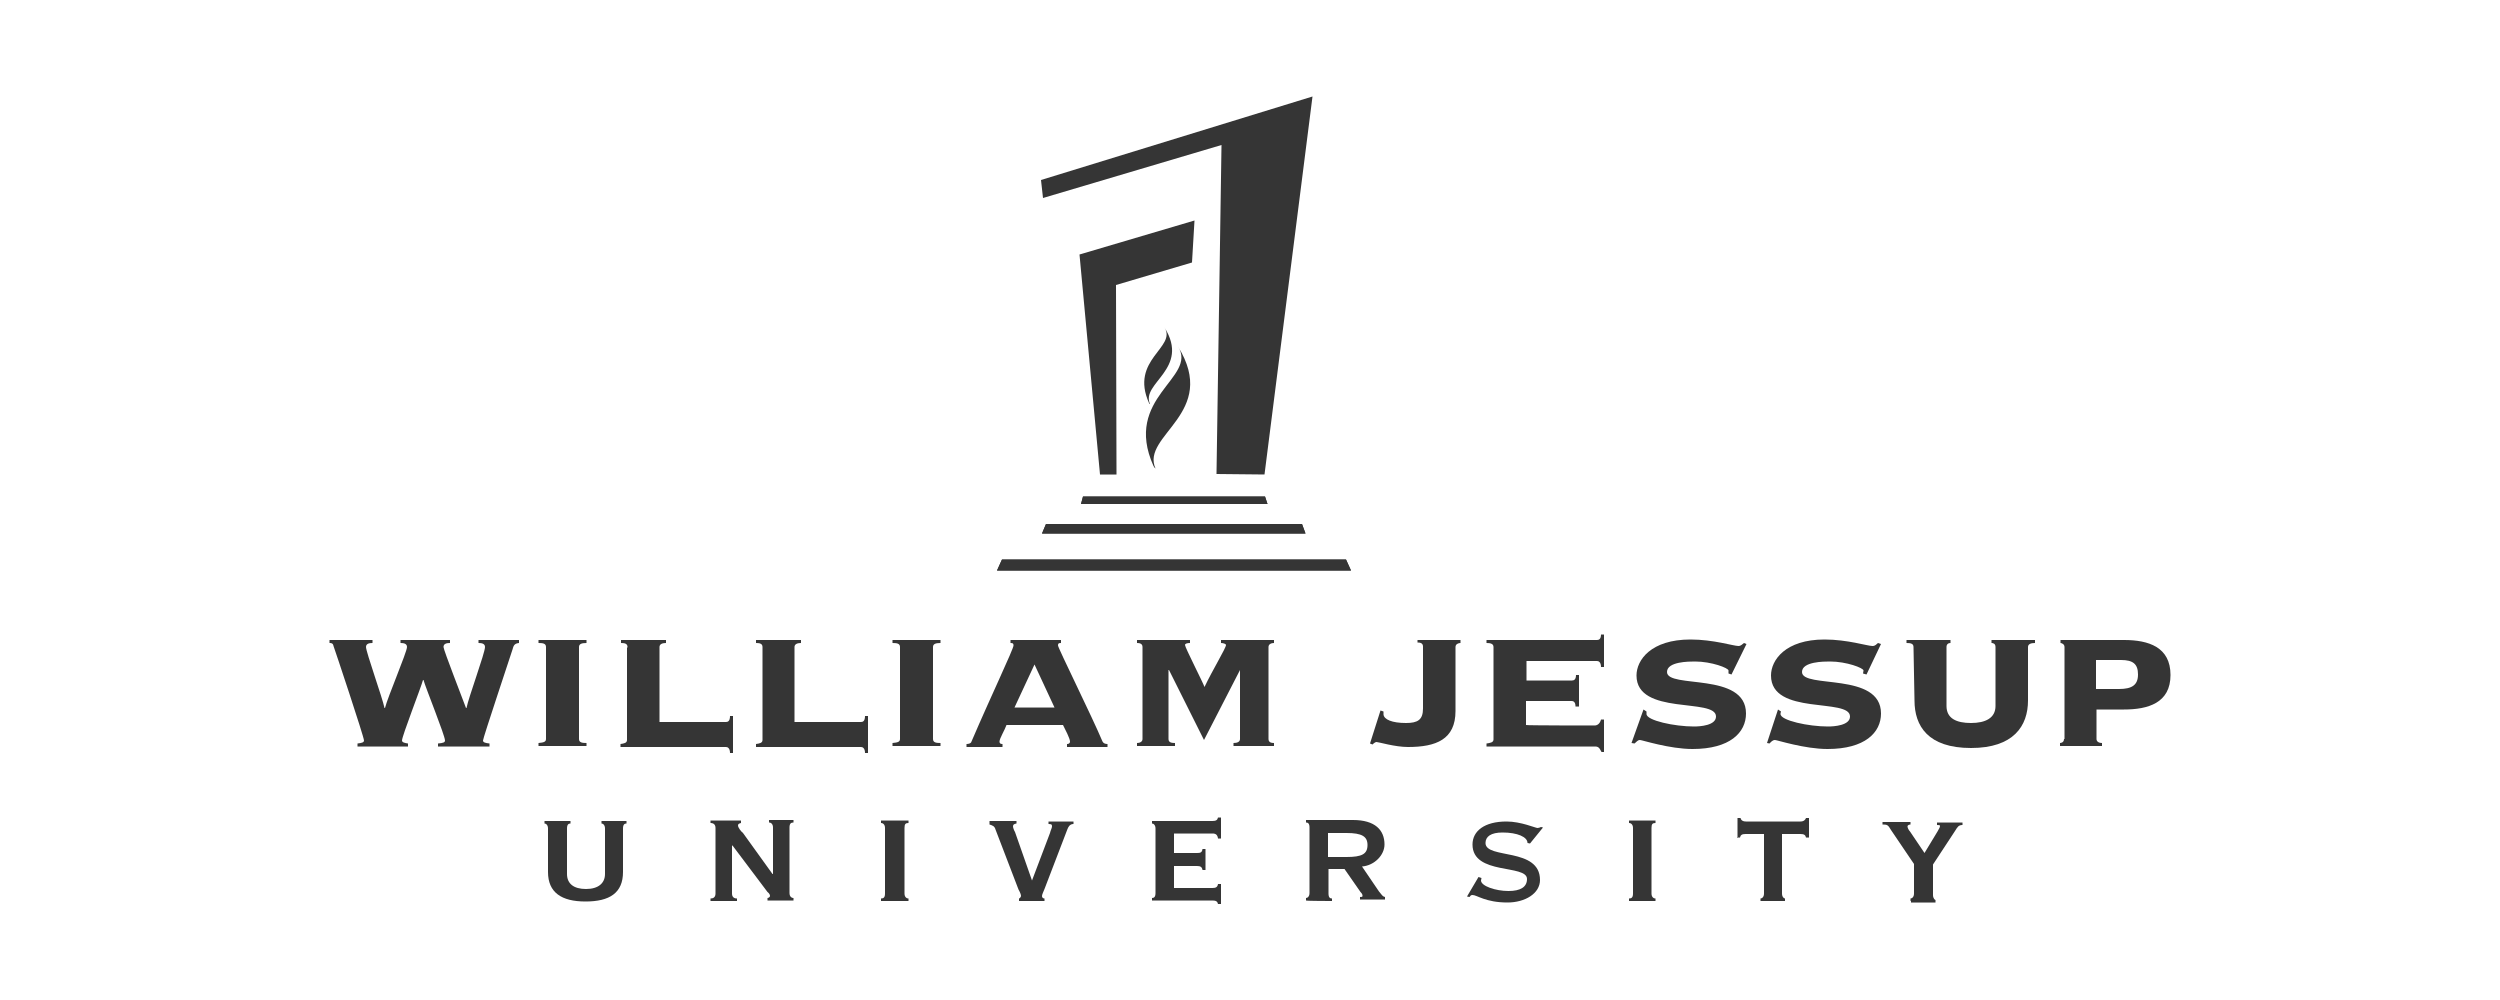
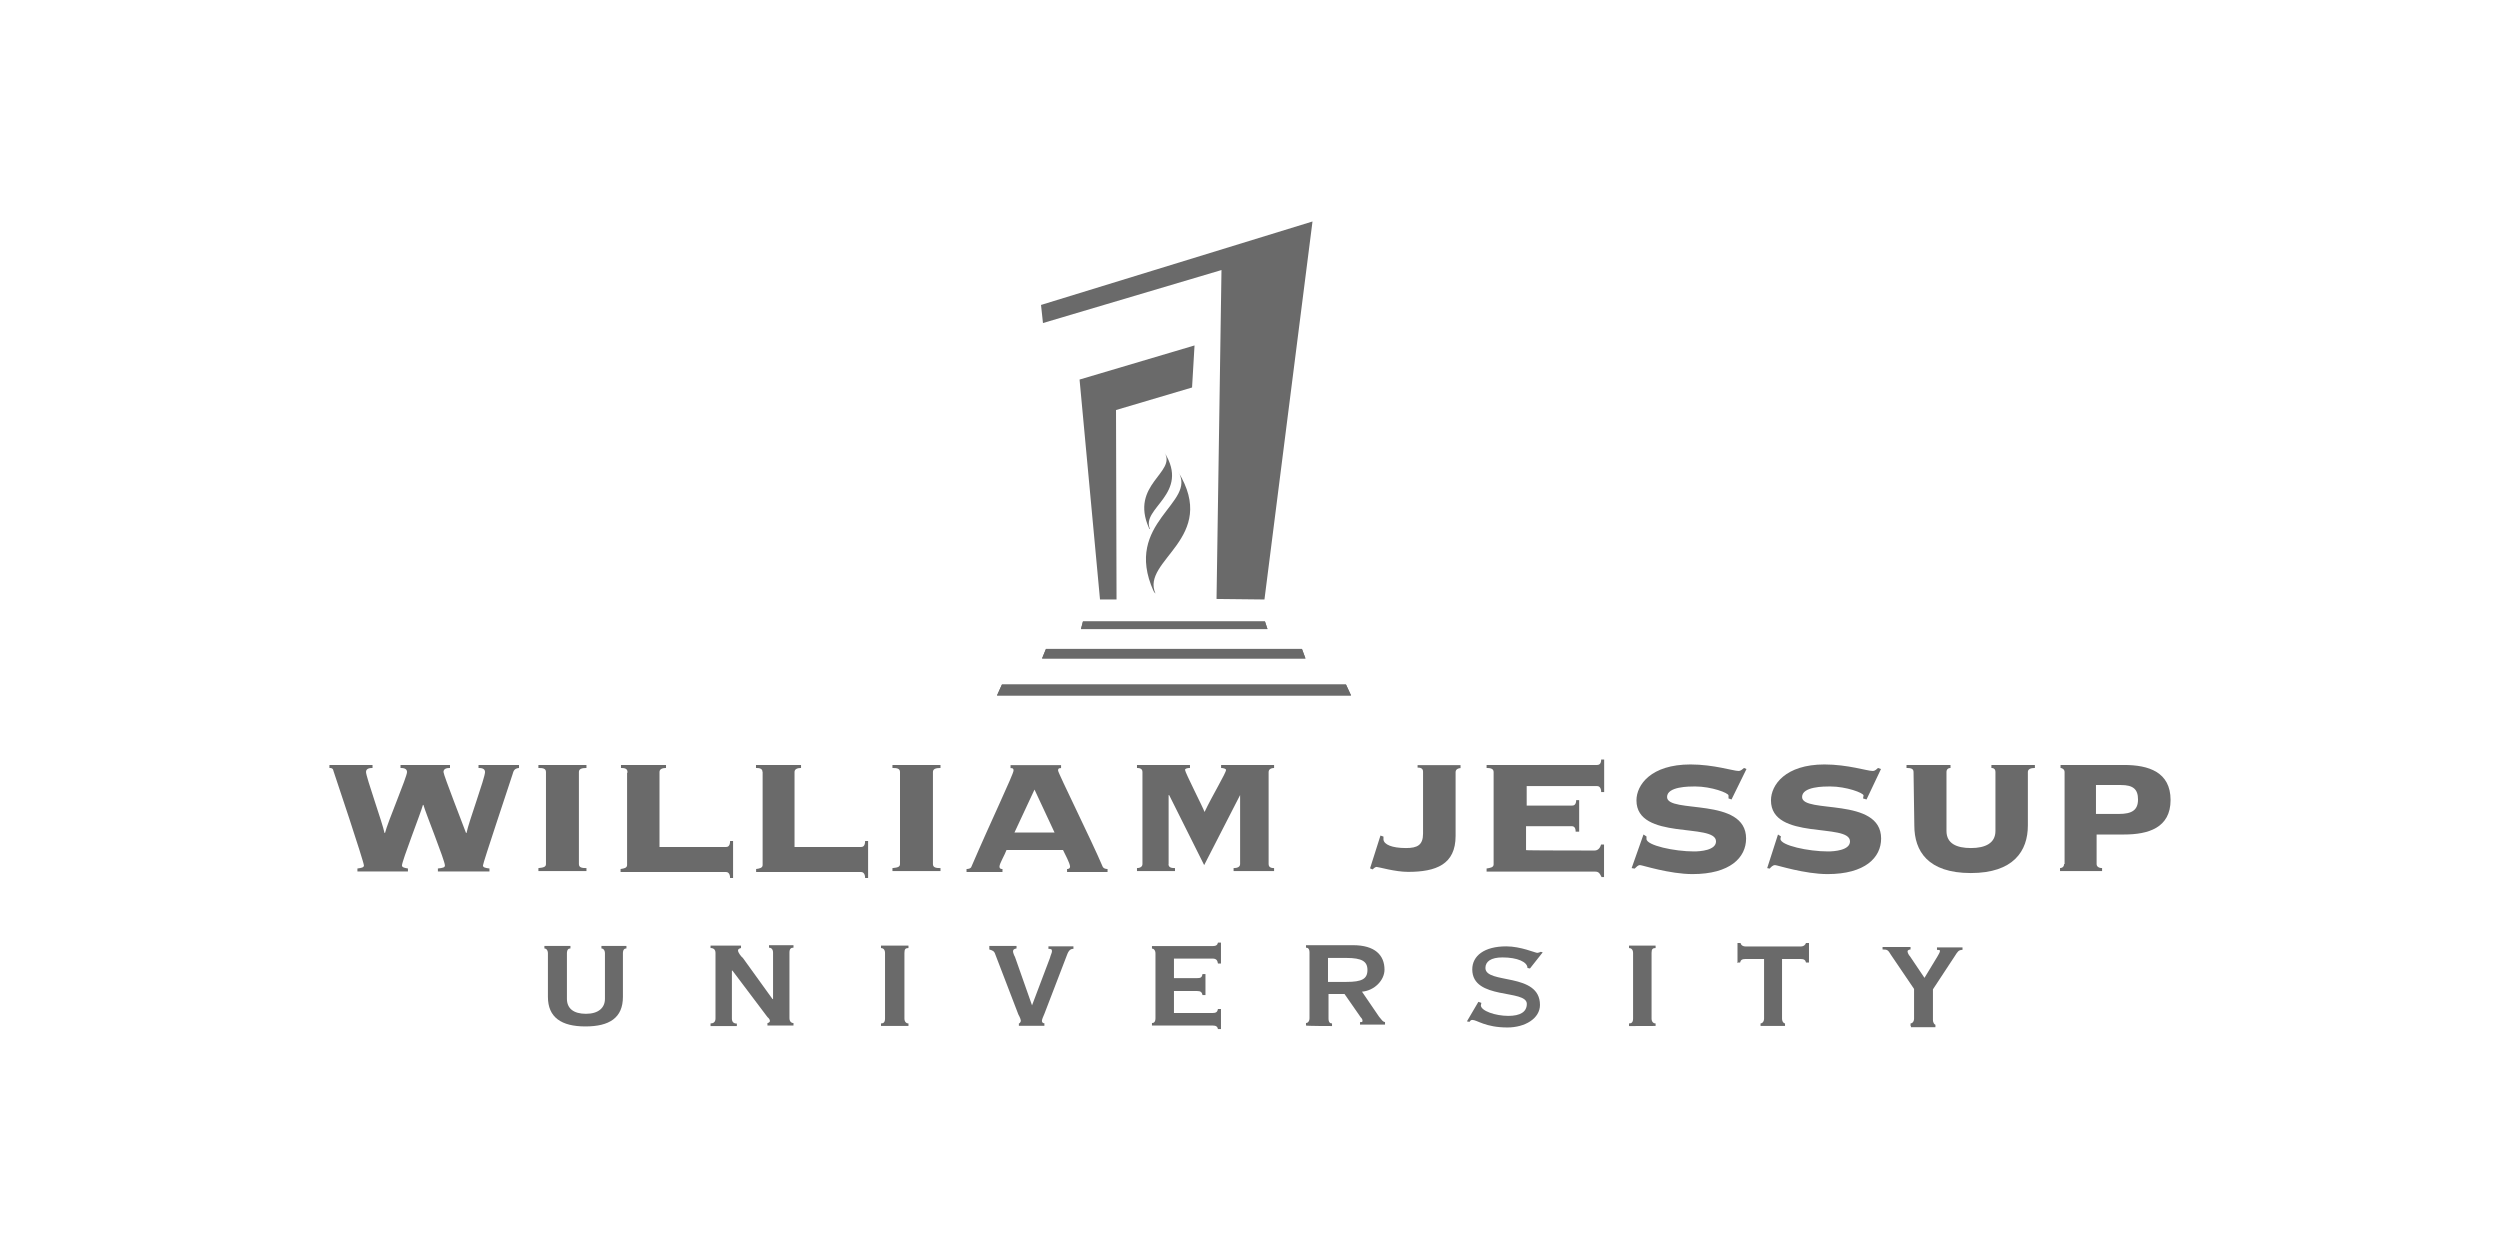
- <svg xmlns="http://www.w3.org/2000/svg" version="1.1" id="Layer_1" x="0px" y="0px" viewBox="0 0 500 200" enable-background="new 0 0 500 200" xml:space="preserve">
+ <svg xmlns="http://www.w3.org/2000/svg" version="1.1" id="Layer_1" x="0px" y="0px" viewBox="0 160 1920 960" enable-background="new 0 160 1920 960" xml:space="preserve">
  <g>
    <g>
-       <path fill="#353535" d="M74.5,128v0.6c-0.6,0-1.3,0.1-1.3,0.8c0,1,3.3,10.2,3.7,12.2H77c0.5-2.1,4.4-11.2,4.4-12.2    c0-0.7-0.7-0.8-1.3-0.8V128H90v0.6c-0.6,0-1.3,0.1-1.3,0.8c0,0.6,4,10.8,4.5,12.2h0.1c0.4-2.1,3.7-11,3.7-12.2    c0-0.7-0.7-0.8-1.3-0.8V128h8.1v0.6c-1,0.1-1.1,0.6-1.3,1.3c-0.6,1.9-5.9,17.7-5.9,18.2c0,0.4,0.5,0.5,1.3,0.6v0.6H87.6v-0.6    c1-0.1,1.4-0.2,1.4-0.6c0-1-3.9-10.6-4.3-12.1h-0.1c-0.4,1.5-4.2,11.2-4.2,12.1c0,0.4,0.6,0.5,1.2,0.6v0.6H71.5v-0.6    c0.8-0.1,1.3-0.2,1.3-0.6c0-0.7-5.8-18.1-6.1-18.9c-0.1-0.6-0.5-0.6-0.8-0.6V128H74.5z" />
-       <path fill="#353535" d="M117.3,128v0.6c-1,0-1.5,0.2-1.5,0.8v18.4c0,0.7,0.6,0.8,1.5,0.8v0.6h-9.6v-0.6c1-0.1,1.5-0.2,1.5-0.8    v-18.4c0-0.7-0.6-0.8-1.5-0.8V128H117.3z" />
-       <path fill="#353535" d="M125.5,129.4c0-0.7-0.6-0.8-1.3-0.8V128h9v0.6c-0.7,0-1.3,0.2-1.3,0.8v15h13.3c0.4,0,0.8-0.2,0.8-1.2h0.6    v7.4H146c0-1-0.5-1.2-0.8-1.2h-21.1v-0.6c0.7-0.1,1.3-0.2,1.3-0.8v-18.5H125.5z" />
-       <path fill="#353535" d="M152.5,129.4c0-0.7-0.6-0.8-1.3-0.8V128h9v0.6c-0.7,0-1.3,0.2-1.3,0.8v15h13.3c0.4,0,0.8-0.2,0.8-1.2h0.6    v7.4H173c0-1-0.5-1.2-0.8-1.2h-21v-0.6c0.7-0.1,1.3-0.2,1.3-0.8V129.4z" />
-       <path fill="#353535" d="M188.1,128v0.6c-1,0-1.5,0.2-1.5,0.8v18.4c0,0.7,0.6,0.8,1.5,0.8v0.6h-9.6v-0.6c1-0.1,1.5-0.2,1.5-0.8    v-18.4c0-0.7-0.6-0.8-1.5-0.8V128H188.1z" />
-       <path fill="#353535" d="M202.9,141.5l4-8.6l4,8.6H202.9z M221.5,149.4v-0.6c-0.4,0-0.8-0.1-1-0.5c-2.1-5-8.9-18.7-8.9-19.2    c0-0.4,0.1-0.5,0.6-0.5V128h-10.1v0.6c0.5,0,0.6,0.1,0.6,0.5c0,0.7-4.5,10.1-8.4,19.2c-0.1,0.4-0.6,0.5-1,0.5v0.6h7.2v-0.6    c-0.2,0-0.6,0-0.6-0.5c0-0.6,1.1-2.4,1.4-3.3h11.3c0.4,0.8,1.4,2.7,1.4,3.3c0,0.5-0.5,0.5-0.6,0.5v0.6    C213.5,149.4,221.5,149.4,221.5,149.4z" />
-       <path fill="#353535" d="M233.7,147.8c0,0.7,0.6,0.8,1.3,0.8v0.6h-7.6v-0.6c0.5,0,1.1-0.2,1.1-0.8v-18.4c0-0.7-0.6-0.8-1.1-0.8V128    H238v0.6c-0.5,0-1,0.1-1,0.4c0,0.5,3.6,7.5,3.9,8.4c1.5-3.2,4.3-7.8,4.3-8.4c0-0.2-0.5-0.4-1-0.4V128h10.6v0.6    c-0.5,0-1.1,0.2-1.1,0.8v18.4c0,0.7,0.6,0.8,1.1,0.8v0.6h-8.1v-0.6c0.7,0,1.3-0.2,1.3-0.8v-13.8H248l-7.2,14l-7-14h-0.1v13.8    H233.7z" />
-       <path fill="#353535" d="M276.1,142.1l0.6,0.2v0.6c0.1,1,1.7,1.7,4.5,1.7c2.3,0,3.4-0.6,3.4-2.9v-12.4c0-0.7-0.6-0.8-1.1-0.8V128    h8.6v0.6c-0.4,0-1,0.2-1,0.8v12.8c0,5.7-3.9,7.2-9.5,7.2c-2.6,0-5.9-1-6.3-1c-0.2,0-0.5,0.2-0.8,0.5l-0.5-0.2L276.1,142.1z" />
-       <path fill="#353535" d="M318.9,145.1c0.6,0,1.1-0.4,1.3-1.2h0.6v6.5h-0.5c-0.4-0.8-0.6-1.1-1.3-1.1h-21.7v-0.6    c0.7-0.1,1.4-0.2,1.4-0.8v-18.5c0-0.7-0.7-0.8-1.4-0.8V128h22.1c0.4,0,0.8-0.2,0.8-1.1h0.6v6.5h-0.6c0-1-0.5-1.2-0.8-1.2h-14.1    v3.9h9.1c0.4,0,0.8-0.2,0.8-1.1h0.6v6.3h-0.7c0-1-0.5-1.1-0.8-1.1h-9.1v4.8C305.1,145.1,318.9,145.1,318.9,145.1z" />
-       <path fill="#353535" d="M328.7,141.9l0.6,0.4c0,0.1,0,0.2,0,0.5c0,1.3,5.6,2.5,9.5,2.5c1.2,0,4.4-0.2,4.4-2    c0-3.8-15.9-0.1-15.9-8.2c0-3.1,2.9-7.2,10.8-7.2c4.6,0,8.6,1.3,9.6,1.3c0.5,0,0.8-0.4,1.1-0.6l0.5,0.2l-3,6.1l-0.6-0.2    c0-0.1,0-0.4,0-0.6c0-0.5-3.4-1.8-6.7-1.8c-1.2,0-5.6,0-5.6,2.1c0,3.4,15.8-0.1,15.8,8.3c0,3.8-3.2,7.1-10.7,7.1    c-4.6,0-10.1-1.8-10.5-1.8c-0.5,0-0.7,0.4-1.1,0.7l-0.6-0.1L328.7,141.9z" />
-       <path fill="#353535" d="M355.6,141.9l0.6,0.4c0,0.1-0.1,0.2-0.1,0.5c0,1.3,5.6,2.5,9.5,2.5c1.2,0,4.4-0.2,4.4-2    c0-3.8-15.8-0.1-15.8-8.2c0-3.1,2.9-7.2,10.7-7.2c4.6,0,8.6,1.3,9.6,1.3c0.6,0,0.8-0.4,1.1-0.6l0.6,0.2l-2.9,6.1l-0.7-0.2    c0-0.1,0.1-0.4,0.1-0.6c0-0.5-3.4-1.8-6.7-1.8c-1.2,0-5.6,0-5.6,2.1c0,3.4,15.8-0.1,15.8,8.3c0,3.8-3.2,7.1-10.7,7.1    c-4.6,0-10.1-1.8-10.5-1.8c-0.5,0-0.8,0.4-1.1,0.7l-0.5-0.1L355.6,141.9z" />
-       <path fill="#353535" d="M382.7,129.4c0-0.7-0.6-0.8-1.4-0.8V128h8.8v0.6c-0.4,0-0.8,0.2-0.8,0.8v11.8c0,2.5,2,3.4,4.9,3.4    c2.9,0,4.9-1,4.9-3.4v-11.8c0-0.7-0.5-0.8-0.8-0.8V128h8.7v0.6c-0.8,0-1.4,0.2-1.4,0.8v10.7c0,5.1-2.9,9.5-11.4,9.5    c-8.6,0-11.3-4.4-11.3-9.5L382.7,129.4L382.7,129.4z" />
-       <path fill="#353535" d="M419.2,132h5c2.4,0,3.4,0.8,3.4,2.9c0,2.1-1.2,2.9-3.8,2.9h-4.6V132z M412.8,147.8c0,0.7-0.6,0.8-0.8,0.8    v0.6h8.4v-0.6c-0.5,0-1.1-0.2-1.1-0.8v-5.9h5.5c4.8,0,9.3-1.3,9.3-6.9s-4.4-7-9.3-7h-12.7v0.6c0.2,0,0.8,0.2,0.8,0.8v18.4H412.8z" />
-       <path fill="#353535" d="M114.1,164.2v0.5c-0.4,0-0.7,0.2-0.7,1v9.1c0,1.9,1.3,3,3.8,3c2.5,0,3.8-1.2,3.8-3v-9.1c0-0.7-0.4-1-0.7-1    v-0.5h5v0.5c-0.4,0-0.7,0.2-0.7,1v8.7c0,4.2-2.7,5.9-7.5,5.9s-7.5-1.8-7.5-5.9v-8.7c0-0.7-0.4-1-0.7-1v-0.5    C108.8,164.2,114.1,164.2,114.1,164.2z" />
-       <path fill="#353535" d="M142.1,180.2v-0.5c0.5,0,1-0.2,1-1v-13.1c0-0.7-0.4-1-1-1v-0.5h6.1v0.5c-0.4,0.1-0.6,0.2-0.6,0.5    c0,0.4,0.6,1.2,1,1.5l5.9,8.2h0.1v-9.3c0-0.7-0.4-1-0.8-1v-0.5h4.9v0.5c-0.5,0-0.8,0.2-0.8,1v13.1c0,0.7,0.4,1,0.8,1v0.5h-5.2    v-0.5c0.2,0,0.5-0.2,0.5-0.4c0-0.2-0.1-0.5-0.5-0.8l-7-9.3h-0.1v9.6c0,0.7,0.4,1,1,1v0.5h-5.1V180.2z" />
-       <path fill="#353535" d="M176.2,180.2v-0.5c0.5,0,0.8-0.2,0.8-1v-13.1c0-0.7-0.4-1-0.8-1v-0.5h5.5v0.5c-0.6,0-0.8,0.2-0.8,1v13.1    c0,0.7,0.4,1,0.8,1v0.5C181.7,180.2,176.2,180.2,176.2,180.2z" />
-       <path fill="#353535" d="M197.8,164.2h5.5v0.5c-0.5,0.1-0.7,0.2-0.7,0.6c0,0.2,0.2,0.8,0.4,1.1l3.4,9.7l0,0l3.6-9.5    c0.1-0.5,0.4-1,0.4-1.3c0-0.4-0.1-0.5-0.7-0.5v-0.5h5v0.5c-0.7,0-1,0.5-1.2,1l-4.6,12c-0.2,0.5-0.5,1.1-0.5,1.4    c0,0.2,0.1,0.5,0.5,0.5v0.5h-5.1v-0.5c0.2,0,0.4-0.4,0.4-0.5c0-0.2-0.1-0.6-0.5-1.3l-4.6-12c-0.2-0.7-0.6-0.8-1.2-1v-0.7H197.8z" />
-       <path fill="#353535" d="M231.1,165.7c0-0.7-0.4-1-0.7-1v-0.5h12.1c0.7,0,1-0.2,1.1-0.7h0.6v4.2h-0.6c-0.1-0.7-0.4-1-1.1-1h-7.7    v3.9h4.6c0.7,0,1-0.1,1.1-0.8h0.6v4.2h-0.6c-0.1-0.6-0.4-0.8-1.1-0.8h-4.6v4.4h7.7c0.7,0,1-0.2,1.1-0.8h0.6v4h-0.6    c-0.1-0.5-0.4-0.7-1.1-0.7h-12.1v-0.5c0.4,0,0.7-0.2,0.7-1V165.7z" />
-       <path fill="#353535" d="M265.6,166.6h3.7c3.1,0,4.2,0.7,4.2,2.4c0,1.8-1.1,2.4-4.2,2.4h-3.7V166.6z M266.4,180.2v-0.5    c-0.4,0-0.7-0.2-0.7-1v-4.9h3.2l3.2,4.6c0.4,0.4,0.4,0.6,0.4,0.8s-0.2,0.2-0.5,0.2v0.5h5v-0.5c-0.5-0.1-0.6-0.4-1.2-1.1l-3.4-5    c2.5-0.2,4.5-2.3,4.5-4.4c0-2.9-1.9-4.9-6.3-4.9h-9.4v0.5c0.4,0,0.7,0.2,0.7,1v13.1c0,0.7-0.4,1-0.7,1v0.5    C261.2,180.2,266.4,180.2,266.4,180.2z" />
-       <path fill="#353535" d="M306,168.7l-0.5-0.1c0-1.2-2-2.1-5-2.1c-2.3,0-3.4,0.8-3.4,2.1c0,3.3,10.9,0.8,10.9,7.4    c0,2.7-3,4.5-6.5,4.5c-4.4,0-6.1-1.5-7-1.5c-0.4,0-0.4,0.2-0.6,0.4l-0.5-0.1l2.3-3.9l0.6,0.2c0,0.1-0.1,0.4-0.1,0.5    c0,1.1,2.9,2.1,5.5,2.1c2.4,0,3.7-0.8,3.7-2.4c0-3-10.9-0.7-10.9-6.9c0-2.7,2.4-4.6,6.8-4.6c2.9,0,5.8,1.3,6.2,1.3    c0.2,0,0.5-0.1,0.7-0.2l0.4,0.1L306,168.7z" />
-       <path fill="#353535" d="M325.8,180.2v-0.5c0.5,0,0.8-0.2,0.8-1v-13.1c0-0.7-0.4-1-0.8-1v-0.5h5.3v0.5c-0.6,0-0.8,0.2-0.8,1v13.1    c0,0.7,0.4,1,0.8,1v0.5C331.2,180.2,325.8,180.2,325.8,180.2z" />
-       <path fill="#353535" d="M347.5,167.4v-3.8h0.6c0.1,0.4,0.4,0.7,1.1,0.7h10.9c0.7,0,1-0.4,1.1-0.7h0.6v3.9h-0.6    c-0.1-0.5-0.4-0.7-1.1-0.7h-3.7v11.9c0,0.7,0.4,1,0.6,1v0.5h-4.9v-0.5c0.2,0,0.7-0.2,0.7-1v-11.9h-3.7c-0.7,0-1,0.2-1.1,0.7h-0.6    V167.4z" />
-       <path fill="#353535" d="M382.1,180.2v-0.5c0.2,0,0.7-0.2,0.7-1v-5.9l-4.6-6.8c-0.6-1-0.7-1.1-1.7-1.1v-0.5h5.6v0.5    c-0.2,0-0.6,0.1-0.6,0.4c0,0.2,0.2,0.7,0.5,1l2.9,4.3l2.6-4.3c0.2-0.4,0.5-0.8,0.5-1.1c0-0.2-0.2-0.2-0.6-0.2v-0.5h5.1v0.5    c-0.8,0-1,0.4-1.5,1.2l-4.4,6.7v6.1c0,0.7,0.4,1,0.5,1v0.5h-4.9V180.2z" />
+       <path fill="#6A6A6A" d="M286.1,747.5v2.3c-2.3,0-5,0.4-5,3.1c0,3.8,12.7,39.2,14.2,46.8h0.4c1.9-8.1,16.9-43,16.9-46.8    c0-2.7-2.7-3.1-5-3.1v-2.3h38v2.3c-2.3,0-5,0.4-5,3.1c0,2.3,15.4,41.5,17.3,46.8h0.4c1.5-8.1,14.2-42.2,14.2-46.8    c0-2.7-2.7-3.1-5-3.1v-2.3h31.1v2.3c-3.8,0.4-4.2,2.3-5,5c-2.3,7.3-22.7,68-22.7,69.9c0,1.5,1.9,1.9,5,2.3v2.3h-39.6V827    c3.8-0.4,5.4-0.8,5.4-2.3c0-3.8-15-40.7-16.5-46.5h-0.4c-1.5,5.8-16.1,43-16.1,46.5c0,1.5,2.3,1.9,4.6,2.3v2.3h-38.8V827    c3.1-0.4,5-0.8,5-2.3c0-2.7-22.3-69.5-23.4-72.6c-0.4-2.3-1.9-2.3-3.1-2.3v-2.3H286.1z" />
+       <path fill="#6A6A6A" d="M450.4,747.5v2.3c-3.8,0-5.8,0.8-5.8,3.1v70.7c0,2.7,2.3,3.1,5.8,3.1v2.3h-36.9v-2.3    c3.8-0.4,5.8-0.8,5.8-3.1v-70.7c0-2.7-2.3-3.1-5.8-3.1v-2.3H450.4z" />
+       <path fill="#6A6A6A" d="M481.9,752.9c0-2.7-2.3-3.1-5-3.1v-2.3h34.6v2.3c-2.7,0-5,0.8-5,3.1v57.6h51.1c1.5,0,3.1-0.8,3.1-4.6h2.3    v28.4h-2.3c0-3.8-1.9-4.6-3.1-4.6h-81v-2.3c2.7-0.4,5-0.8,5-3.1v-71h0.4V752.9z" />
+       <path fill="#6A6A6A" d="M585.6,752.9c0-2.7-2.3-3.1-5-3.1v-2.3h34.6v2.3c-2.7,0-5,0.8-5,3.1v57.6h51.1c1.5,0,3.1-0.8,3.1-4.6h2.3    v28.4h-2.3c0-3.8-1.9-4.6-3.1-4.6h-80.6v-2.3c2.7-0.4,5-0.8,5-3.1V752.9z" />
+       <path fill="#6A6A6A" d="M722.3,747.5v2.3c-3.8,0-5.8,0.8-5.8,3.1v70.7c0,2.7,2.3,3.1,5.8,3.1v2.3h-36.9v-2.3    c3.8-0.4,5.8-0.8,5.8-3.1v-70.7c0-2.7-2.3-3.1-5.8-3.1v-2.3H722.3z" />
+       <path fill="#6A6A6A" d="M779.1,799.4l15.4-33l15.4,33H779.1z M850.6,829.7v-2.3c-1.5,0-3.1-0.4-3.8-1.9    c-8.1-19.2-34.2-71.8-34.2-73.7c0-1.5,0.4-1.9,2.3-1.9v-2.3h-38.8v2.3c1.9,0,2.3,0.4,2.3,1.9c0,2.7-17.3,38.8-32.3,73.7    c-0.4,1.5-2.3,1.9-3.8,1.9v2.3h27.6v-2.3c-0.8,0-2.3,0-2.3-1.9c0-2.3,4.2-9.2,5.4-12.7h43.4c1.5,3.1,5.4,10.4,5.4,12.7    c0,1.9-1.9,1.9-2.3,1.9v2.3C819.8,829.7,850.6,829.7,850.6,829.7z" />
+       <path fill="#6A6A6A" d="M897.4,823.6c0,2.7,2.3,3.1,5,3.1v2.3h-29.2v-2.3c1.9,0,4.2-0.8,4.2-3.1v-70.7c0-2.7-2.3-3.1-4.2-3.1v-2.3    h40.7v2.3c-1.9,0-3.8,0.4-3.8,1.5c0,1.9,13.8,28.8,15,32.3c5.8-12.3,16.5-30,16.5-32.3c0-0.8-1.9-1.5-3.8-1.5v-2.3h40.7v2.3    c-1.9,0-4.2,0.8-4.2,3.1v70.7c0,2.7,2.3,3.1,4.2,3.1v2.3h-31.1v-2.3c2.7,0,5-0.8,5-3.1v-53l0,0l-27.6,53.8l-26.9-53.8h-0.4V823.6    L897.4,823.6z" />
+       <path fill="#6A6A6A" d="M1060.2,801.7l2.3,0.8v2.3c0.4,3.8,6.5,6.5,17.3,6.5c8.8,0,13.1-2.3,13.1-11.1v-47.6    c0-2.7-2.3-3.1-4.2-3.1v-1.9h33v2.3c-1.5,0-3.8,0.8-3.8,3.1V802c0,21.9-15,27.6-36.5,27.6c-10,0-22.7-3.8-24.2-3.8    c-0.8,0-1.9,0.8-3.1,1.9l-1.9-0.8L1060.2,801.7z" />
+       <path fill="#6A6A6A" d="M1224.6,813.2c2.3,0,4.2-1.5,5-4.6h2.3v25h-1.9c-1.5-3.1-2.3-4.2-5-4.2h-83.3V827c2.7-0.4,5.4-0.8,5.4-3.1    v-71c0-2.7-2.7-3.1-5.4-3.1v-2.3h84.9c1.5,0,3.1-0.8,3.1-4.2h2.3v25h-2.3c0-3.8-1.9-4.6-3.1-4.6h-54.1v15h34.9    c1.5,0,3.1-0.8,3.1-4.2h2.3v24.2h-2.7c0-3.8-1.9-4.2-3.1-4.2H1172v18.4C1171.6,813.2,1224.6,813.2,1224.6,813.2z" />
+       <path fill="#6A6A6A" d="M1262.2,800.9l2.3,1.5c0,0.4,0,0.8,0,1.9c0,5,21.5,9.6,36.5,9.6c4.6,0,16.9-0.8,16.9-7.7    c0-14.6-61.1-0.4-61.1-31.5c0-11.9,11.1-27.6,41.5-27.6c17.7,0,33,5,36.9,5c1.9,0,3.1-1.5,4.2-2.3l1.9,0.8l-11.5,23.4l-2.3-0.8    c0-0.4,0-1.5,0-2.3c0-1.9-13.1-6.9-25.7-6.9c-4.6,0-21.5,0-21.5,8.1c0,13.1,60.7-0.4,60.7,31.9c0,14.6-12.3,27.3-41.1,27.3    c-17.7,0-38.8-6.9-40.3-6.9c-1.9,0-2.7,1.5-4.2,2.7l-2.3-0.4L1262.2,800.9z" />
+       <path fill="#6A6A6A" d="M1365.5,800.9l2.3,1.5c0,0.4-0.4,0.8-0.4,1.9c0,5,21.5,9.6,36.5,9.6c4.6,0,16.9-0.8,16.9-7.7    c0-14.6-60.7-0.4-60.7-31.5c0-11.9,11.1-27.6,41.1-27.6c17.7,0,33,5,36.9,5c2.3,0,3.1-1.5,4.2-2.3l2.3,0.8l-11.1,23.4l-2.7-0.8    c0-0.4,0.4-1.5,0.4-2.3c0-1.9-13.1-6.9-25.7-6.9c-4.6,0-21.5,0-21.5,8.1c0,13.1,60.7-0.4,60.7,31.9c0,14.6-12.3,27.3-41.1,27.3    c-17.7,0-38.8-6.9-40.3-6.9c-1.9,0-3.1,1.5-4.2,2.7l-1.9-0.4L1365.5,800.9z" />
+       <path fill="#6A6A6A" d="M1469.6,752.9c0-2.7-2.3-3.1-5.4-3.1v-2.3h33.8v2.3c-1.5,0-3.1,0.8-3.1,3.1v45.3c0,9.6,7.7,13.1,18.8,13.1    s18.8-3.8,18.8-13.1v-45.3c0-2.7-1.9-3.1-3.1-3.1v-2.3h33.4v2.3c-3.1,0-5.4,0.8-5.4,3.1V794c0,19.6-11.1,36.5-43.8,36.5    c-33,0-43.4-16.9-43.4-36.5L1469.6,752.9L1469.6,752.9z" />
+       <path fill="#6A6A6A" d="M1609.7,762.9h19.2c9.2,0,13.1,3.1,13.1,11.1c0,8.1-4.6,11.1-14.6,11.1h-17.7V762.9z M1585.2,823.6    c0,2.7-2.3,3.1-3.1,3.1v2.3h32.3v-2.3c-1.9,0-4.2-0.8-4.2-3.1v-22.7h21.1c18.4,0,35.7-5,35.7-26.5s-16.9-26.9-35.7-26.9h-48.8v2.3    c0.8,0,3.1,0.8,3.1,3.1v70.7L1585.2,823.6L1585.2,823.6z" />
+       <path fill="#6A6A6A" d="M438.1,886.5v1.9c-1.5,0-2.7,0.8-2.7,3.8v34.9c0,7.3,5,11.5,14.6,11.5s14.6-4.6,14.6-11.5v-34.9    c0-2.7-1.5-3.8-2.7-3.8v-1.9h19.2v1.9c-1.5,0-2.7,0.8-2.7,3.8v33.4c0,16.1-10.4,22.7-28.8,22.7s-28.8-6.9-28.8-22.7v-33.4    c0-2.7-1.5-3.8-2.7-3.8v-1.9C417.8,886.5,438.1,886.5,438.1,886.5z" />
+       <path fill="#6A6A6A" d="M545.7,948V946c1.9,0,3.8-0.8,3.8-3.8v-50.3c0-2.7-1.5-3.8-3.8-3.8v-1.9h23.4v1.9    c-1.5,0.4-2.3,0.8-2.3,1.9c0,1.5,2.3,4.6,3.8,5.8l22.7,31.5h0.4v-35.7c0-2.7-1.5-3.8-3.1-3.8v-1.9h18.8v1.9    c-1.9,0-3.1,0.8-3.1,3.8v50.3c0,2.7,1.5,3.8,3.1,3.8v1.9h-20v-1.9c0.8,0,1.9-0.8,1.9-1.5c0-0.8-0.4-1.9-1.9-3.1l-26.9-35.7h-0.4    v36.9c0,2.7,1.5,3.8,3.8,3.8v1.9h-19.6l0,0H545.7z" />
+       <path fill="#6A6A6A" d="M676.6,948V946c1.9,0,3.1-0.8,3.1-3.8v-50.3c0-2.7-1.5-3.8-3.1-3.8v-1.9h21.1v1.9c-2.3,0-3.1,0.8-3.1,3.8    v50.3c0,2.7,1.5,3.8,3.1,3.8v1.9H676.6z" />
+       <path fill="#6A6A6A" d="M759.6,886.5h21.1v1.9c-1.9,0.4-2.7,0.8-2.7,2.3c0,0.8,0.8,3.1,1.5,4.2l13.1,37.2l0,0l13.8-36.5    c0.4-1.9,1.5-3.8,1.5-5c0-1.5-0.4-1.9-2.7-1.9v-1.9h19.2v1.9c-2.7,0-3.8,1.9-4.6,3.8l-17.7,46.1c-0.8,1.9-1.9,4.2-1.9,5.4    c0,0.8,0.4,1.9,1.9,1.9v1.9h-19.6V946c0.8,0,1.5-1.5,1.5-1.9c0-0.8-0.4-2.3-1.9-5l-17.7-46.1c-0.8-2.7-2.3-3.1-4.6-3.8v-2.7H759.6    z" />
+       <path fill="#6A6A6A" d="M887.4,892.3c0-2.7-1.5-3.8-2.7-3.8v-1.9h46.5c2.7,0,3.8-0.8,4.2-2.7h2.3V900h-2.3    c-0.4-2.7-1.5-3.8-4.2-3.8h-29.6v15h17.7c2.7,0,3.8-0.4,4.2-3.1h2.3v16.1h-2.3c-0.4-2.3-1.5-3.1-4.2-3.1h-17.7V938h29.6    c2.7,0,3.8-0.8,4.2-3.1h2.3v15.4h-2.3c-0.4-1.9-1.5-2.7-4.2-2.7h-46.5v-1.9c1.5,0,2.7-0.8,2.7-3.8V892.3z" />
+       <path fill="#6A6A6A" d="M1019.9,895.7h14.2c11.9,0,16.1,2.7,16.1,9.2c0,6.9-4.2,9.2-16.1,9.2h-14.2V895.7z M1023,948V946    c-1.5,0-2.7-0.8-2.7-3.8v-18.8h12.3l12.3,17.7c1.5,1.5,1.5,2.3,1.5,3.1c0,0.8-0.8,0.8-1.9,0.8v1.9h19.2v-1.9    c-1.9-0.4-2.3-1.5-4.6-4.2l-13.1-19.2c9.6-0.8,17.3-8.8,17.3-16.9c0-11.1-7.3-18.8-24.2-18.8H1003v1.9c1.5,0,2.7,0.8,2.7,3.8v50.3    c0,2.7-1.5,3.8-2.7,3.8v1.9C1003,948,1023,948,1023,948z" />
+       <path fill="#6A6A6A" d="M1175,903.8l-1.9-0.4c0-4.6-7.7-8.1-19.2-8.1c-8.8,0-13.1,3.1-13.1,8.1c0,12.7,41.9,3.1,41.9,28.4    c0,10.4-11.5,17.3-25,17.3c-16.9,0-23.4-5.8-26.9-5.8c-1.5,0-1.5,0.8-2.3,1.5l-1.9-0.4l8.8-15l2.3,0.8c0,0.4-0.4,1.5-0.4,1.9    c0,4.2,11.1,8.1,21.1,8.1c9.2,0,14.2-3.1,14.2-9.2c0-11.5-41.9-2.7-41.9-26.5c0-10.4,9.2-17.7,26.1-17.7c11.1,0,22.3,5,23.8,5    c0.8,0,1.9-0.4,2.7-0.8l1.5,0.4L1175,903.8z" />
+       <path fill="#6A6A6A" d="M1251.1,948V946c1.9,0,3.1-0.8,3.1-3.8v-50.3c0-2.7-1.5-3.8-3.1-3.8v-1.9h20.4v1.9c-2.3,0-3.1,0.8-3.1,3.8    v50.3c0,2.7,1.5,3.8,3.1,3.8v1.9C1271.8,948,1251.1,948,1251.1,948z" />
+       <path fill="#6A6A6A" d="M1334.4,898.8v-14.6h2.3c0.4,1.5,1.5,2.7,4.2,2.7h41.9c2.7,0,3.8-1.5,4.2-2.7h2.3v15h-2.3    c-0.4-1.9-1.5-2.7-4.2-2.7h-14.2v45.7c0,2.7,1.5,3.8,2.3,3.8v1.9h-18.8V946c0.8,0,2.7-0.8,2.7-3.8v-45.7h-14.2    c-2.7,0-3.8,0.8-4.2,2.7h-2.3v-0.4H1334.4z" />
+       <path fill="#6A6A6A" d="M1467.3,948V946c0.8,0,2.7-0.8,2.7-3.8v-22.7l-17.7-26.1c-2.3-3.8-2.7-4.2-6.5-4.2v-1.9h21.5v1.9    c-0.8,0-2.3,0.4-2.3,1.5c0,0.8,0.8,2.7,1.9,3.8l11.1,16.5l10-16.5c0.8-1.5,1.9-3.1,1.9-4.2c0-0.8-0.8-0.8-2.3-0.8v-1.9h19.6v1.9    c-3.1,0-3.8,1.5-5.8,4.6l-16.9,25.7v23.4c0,2.7,1.5,3.8,1.9,3.8v1.9h-18.8V948H1467.3z" />
    </g>
-     <polygon fill="#353535" points="243.3,94.8 252.9,94.9 262.5,19.3 208.2,36 208.6,39.6 244.3,29  " />
-     <polygon fill="#353535" points="223.3,94.9 223.2,57 238.4,52.5 238.9,44.1 215.9,50.9 220,94.9  " />
-     <polygon fill="#353535" points="269.2,111.9 200.4,111.9 199.4,114.1 270.2,114.1  " />
-     <polygon fill="#353535" points="261.1,106.7 260.4,104.8 209.2,104.8 208.4,106.7  " />
-     <polygon fill="#353535" points="253.5,100.8 253,99.3 216.6,99.3 216.2,100.8  " />
-     <polygon fill="#353535" points="269.2,111.9 200.4,111.9 199.4,114.1 270.2,114.1  " />
-     <polygon fill="#353535" points="261.1,106.7 260.4,104.8 209.2,104.8 208.4,106.7  " />
-     <polygon fill="#353535" points="253.5,100.8 253,99.3 216.6,99.3 216.2,100.8  " />
-     <path fill="#353535" d="M230.7,93.2c0.1,0.1,0.2,0.4,0.4,0.5c-3-6.7,12.8-11,4.5-24.4C239.6,75.6,224.5,79.4,230.7,93.2" />
-     <path fill="#353535" d="M229.8,80.6c0,0.1,0.1,0.2,0.2,0.2c-1.9-4.2,8.1-7,2.9-15.3C235.4,69.5,225.9,71.9,229.8,80.6" />
+     <polygon fill="#6A6A6A" points="934.3,620 971.1,620.4 1008,330.1 799.5,394.2 801,408.1 938.1,367.4  " />
+     <polygon fill="#6A6A6A" points="857.5,620.4 857.1,474.9 915.5,457.6 917.4,425.3 829.1,451.5 844.8,620.4  " />
+     <polygon fill="#6A6A6A" points="1033.7,685.7 769.5,685.7 765.7,694.1 1037.6,694.1  " />
+     <polygon fill="#6A6A6A" points="1002.6,665.7 999.9,658.4 803.3,658.4 800.3,665.7  " />
+     <polygon fill="#6A6A6A" points="973.4,643.1 971.5,637.3 831.7,637.3 830.2,643.1  " />
+     <polygon fill="#6A6A6A" points="1033.7,685.7 769.5,685.7 765.7,694.1 1037.6,694.1  " />
+     <polygon fill="#6A6A6A" points="1002.6,665.7 999.9,658.4 803.3,658.4 800.3,665.7  " />
+     <polygon fill="#6A6A6A" points="973.4,643.1 971.5,637.3 831.7,637.3 830.2,643.1  " />
+     <path fill="#6A6A6A" d="M885.9,613.9c0.4,0.4,0.8,1.5,1.5,1.9c-11.5-25.7,49.2-42.2,17.3-93.7C920.1,546.3,862.1,560.9,885.9,613.9   " />
+     <path fill="#6A6A6A" d="M882.4,565.5c0,0.4,0.4,0.8,0.8,0.8c-7.3-16.1,31.1-26.9,11.1-58.8C903.9,522.9,867.5,532.1,882.4,565.5" />
  </g>
</svg>
